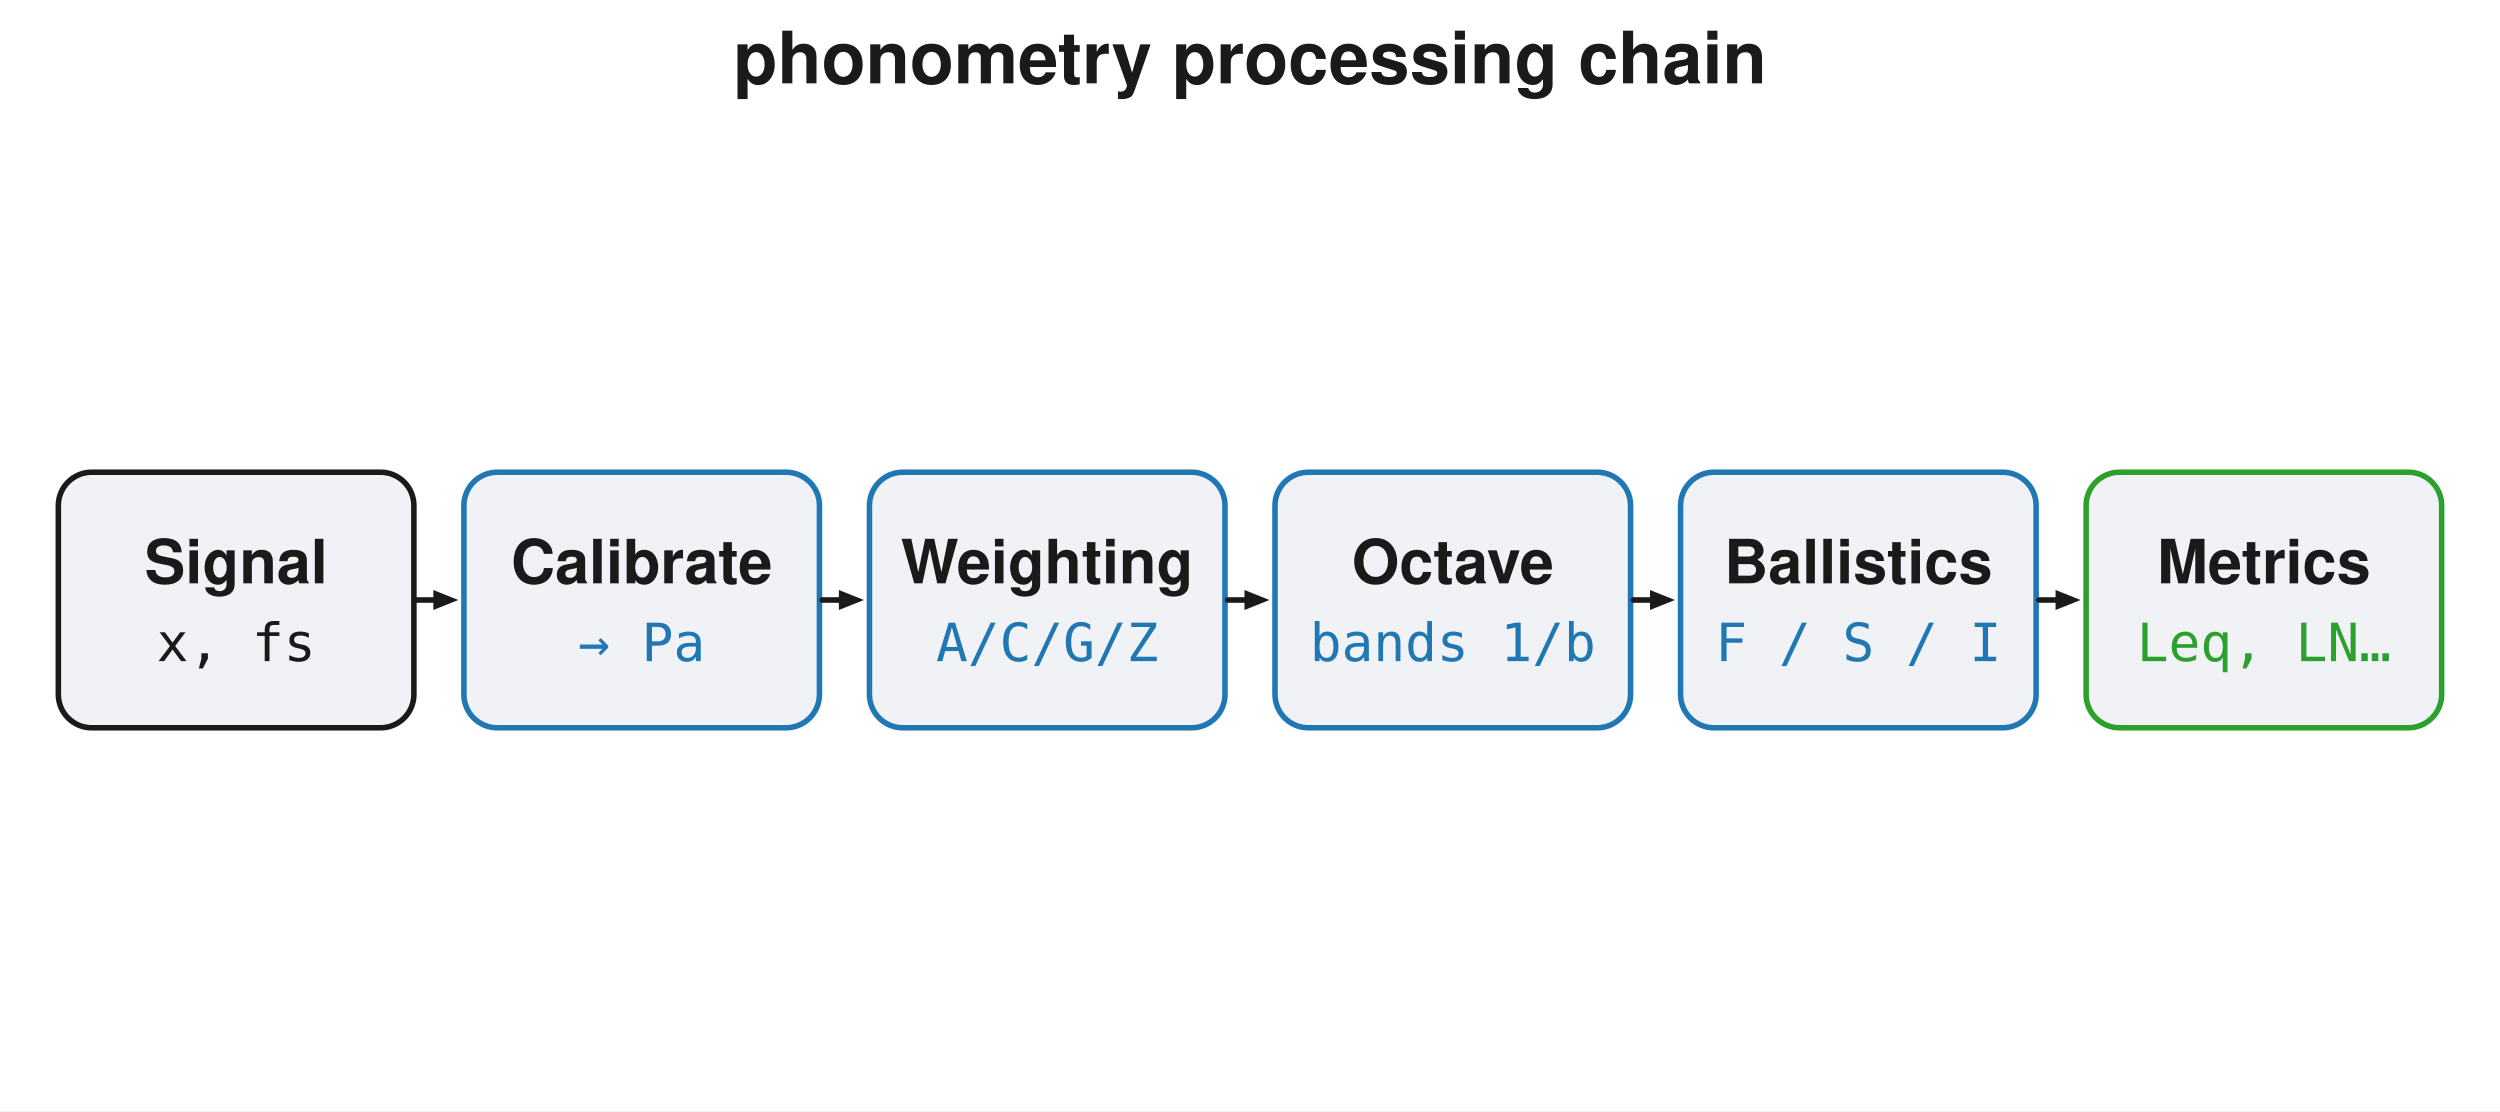
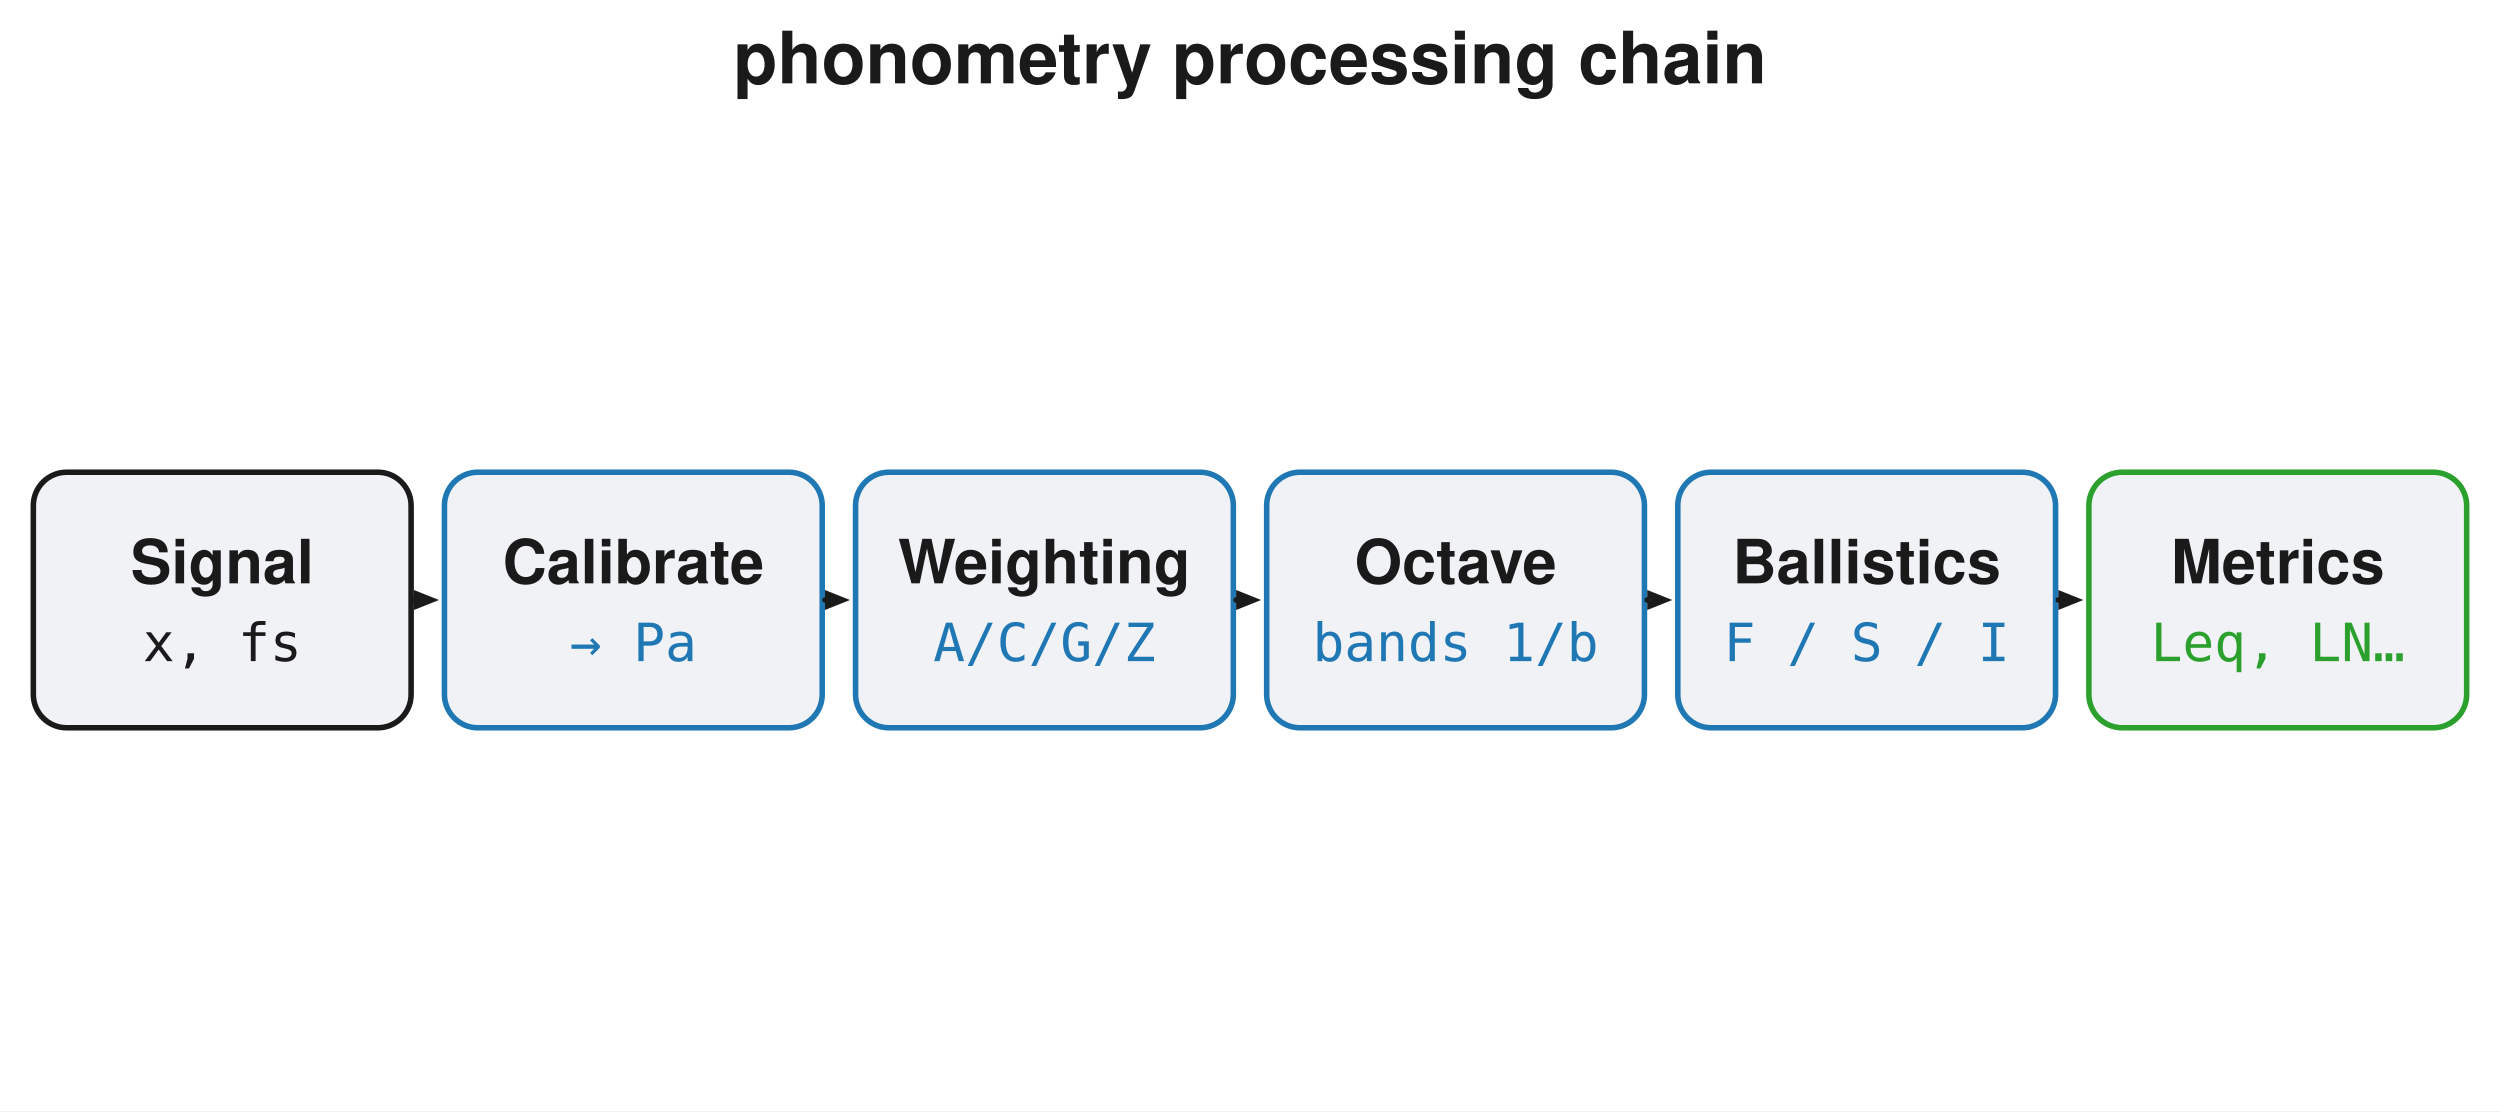
<svg xmlns="http://www.w3.org/2000/svg" width="900" height="400" viewBox="0 0 900 400">
  <rect width="900" height="400" fill="#ffffff" />
  <text x="450.0" y="30" font-family="Segoe UI, Helvetica, Arial, sans-serif" font-size="26" font-weight="600" fill="#1a1a1a" text-anchor="middle">phonometry processing chain</text>
-   <rect x="21.0" y="170.0" width="128.0" height="92.0" rx="12" fill="#f0f2f5" stroke="#1a1a1a" stroke-width="2" />
-   <text x="85.0" y="210.0" font-family="Segoe UI, Helvetica, Arial, sans-serif" font-size="22" fill="#1a1a1a" text-anchor="middle" font-weight="600">Signal</text>
-   <text x="85.0" y="238.0" font-family="Consolas, Menlo, monospace" font-size="19" fill="#1a1a1a" text-anchor="middle">x, fs</text>
-   <line x1="150.0" y1="216.0" x2="156.0" y2="216.0" stroke="#1a1a1a" stroke-width="2" stroke-linecap="round" />
-   <path d="M 165.0 216.0 L 156.0 219.6 L 156.0 212.4 Z" fill="#1a1a1a" stroke="none" stroke-width="1.5" stroke-linejoin="round" />
-   <rect x="167.0" y="170.0" width="128.0" height="92.0" rx="12" fill="#f0f2f5" stroke="#1f77b4" stroke-width="2" />
-   <text x="231.0" y="210.0" font-family="Segoe UI, Helvetica, Arial, sans-serif" font-size="22" fill="#1a1a1a" text-anchor="middle" font-weight="600">Calibrate</text>
-   <text x="231.0" y="238.0" font-family="Consolas, Menlo, monospace" font-size="19" fill="#1f77b4" text-anchor="middle">→ Pa</text>
-   <line x1="296.0" y1="216.0" x2="302.0" y2="216.0" stroke="#1a1a1a" stroke-width="2" stroke-linecap="round" />
-   <path d="M 311.0 216.0 L 302.0 219.6 L 302.0 212.4 Z" fill="#1a1a1a" stroke="none" stroke-width="1.5" stroke-linejoin="round" />
-   <rect x="313.0" y="170.0" width="128.0" height="92.0" rx="12" fill="#f0f2f5" stroke="#1f77b4" stroke-width="2" />
-   <text x="377.0" y="210.0" font-family="Segoe UI, Helvetica, Arial, sans-serif" font-size="22" fill="#1a1a1a" text-anchor="middle" font-weight="600">Weighting</text>
-   <text x="377.0" y="238.0" font-family="Consolas, Menlo, monospace" font-size="19" fill="#1f77b4" text-anchor="middle">A/C/G/Z</text>
-   <line x1="442.0" y1="216.0" x2="448.0" y2="216.0" stroke="#1a1a1a" stroke-width="2" stroke-linecap="round" />
-   <path d="M 457.0 216.0 L 448.0 219.6 L 448.0 212.4 Z" fill="#1a1a1a" stroke="none" stroke-width="1.5" stroke-linejoin="round" />
-   <rect x="459.0" y="170.0" width="128.0" height="92.0" rx="12" fill="#f0f2f5" stroke="#1f77b4" stroke-width="2" />
-   <text x="523.0" y="210.0" font-family="Segoe UI, Helvetica, Arial, sans-serif" font-size="22" fill="#1a1a1a" text-anchor="middle" font-weight="600">Octave</text>
-   <text x="523.0" y="238.0" font-family="Consolas, Menlo, monospace" font-size="19" fill="#1f77b4" text-anchor="middle">bands 1/b</text>
-   <line x1="588.0" y1="216.0" x2="594.0" y2="216.0" stroke="#1a1a1a" stroke-width="2" stroke-linecap="round" />
-   <path d="M 603.0 216.0 L 594.0 219.6 L 594.0 212.4 Z" fill="#1a1a1a" stroke="none" stroke-width="1.5" stroke-linejoin="round" />
-   <rect x="605.0" y="170.0" width="128.0" height="92.0" rx="12" fill="#f0f2f5" stroke="#1f77b4" stroke-width="2" />
-   <text x="669.0" y="210.0" font-family="Segoe UI, Helvetica, Arial, sans-serif" font-size="22" fill="#1a1a1a" text-anchor="middle" font-weight="600">Ballistics</text>
-   <text x="669.0" y="238.0" font-family="Consolas, Menlo, monospace" font-size="19" fill="#1f77b4" text-anchor="middle">F / S / I</text>
-   <line x1="734.0" y1="216.0" x2="740.0" y2="216.0" stroke="#1a1a1a" stroke-width="2" stroke-linecap="round" />
-   <path d="M 749.0 216.0 L 740.0 219.6 L 740.0 212.4 Z" fill="#1a1a1a" stroke="none" stroke-width="1.5" stroke-linejoin="round" />
-   <rect x="751.0" y="170.0" width="128.0" height="92.0" rx="12" fill="#f0f2f5" stroke="#2ca02c" stroke-width="2" />
-   <text x="815.0" y="210.0" font-family="Segoe UI, Helvetica, Arial, sans-serif" font-size="22" fill="#1a1a1a" text-anchor="middle" font-weight="600">Metrics</text>
-   <text x="815.0" y="238.0" font-family="Consolas, Menlo, monospace" font-size="19" fill="#2ca02c" text-anchor="middle">Leq, LN…</text>
+   <rect x="12.0" y="170.0" width="136.0" height="92.0" rx="12" fill="#f0f2f5" stroke="#1a1a1a" stroke-width="2" />
+   <text x="80.0" y="210.0" font-family="Segoe UI, Helvetica, Arial, sans-serif" font-size="22" fill="#1a1a1a" text-anchor="middle" font-weight="600">Signal</text>
+   <text x="80.0" y="238.0" font-family="Consolas, Menlo, monospace" font-size="19" fill="#1a1a1a" text-anchor="middle">x, fs</text>
+   <line x1="149.0" y1="216.0" x2="149.0" y2="216.0" stroke="#1a1a1a" stroke-width="2" stroke-linecap="round" />
+   <path d="M 158.0 216.0 L 149.0 219.6 L 149.0 212.4 Z" fill="#1a1a1a" stroke="none" stroke-width="1.5" stroke-linejoin="round" />
+   <rect x="160.0" y="170.0" width="136.0" height="92.0" rx="12" fill="#f0f2f5" stroke="#1f77b4" stroke-width="2" />
+   <text x="228.0" y="210.0" font-family="Segoe UI, Helvetica, Arial, sans-serif" font-size="22" fill="#1a1a1a" text-anchor="middle" font-weight="600">Calibrate</text>
+   <text x="228.0" y="238.0" font-family="Consolas, Menlo, monospace" font-size="19" fill="#1f77b4" text-anchor="middle">→ Pa</text>
+   <line x1="297.0" y1="216.0" x2="297.0" y2="216.0" stroke="#1a1a1a" stroke-width="2" stroke-linecap="round" />
+   <path d="M 306.0 216.0 L 297.0 219.6 L 297.0 212.4 Z" fill="#1a1a1a" stroke="none" stroke-width="1.5" stroke-linejoin="round" />
+   <rect x="308.0" y="170.0" width="136.0" height="92.0" rx="12" fill="#f0f2f5" stroke="#1f77b4" stroke-width="2" />
+   <text x="376.0" y="210.0" font-family="Segoe UI, Helvetica, Arial, sans-serif" font-size="22" fill="#1a1a1a" text-anchor="middle" font-weight="600">Weighting</text>
+   <text x="376.0" y="238.0" font-family="Consolas, Menlo, monospace" font-size="19" fill="#1f77b4" text-anchor="middle">A/C/G/Z</text>
+   <line x1="445.0" y1="216.0" x2="445.0" y2="216.0" stroke="#1a1a1a" stroke-width="2" stroke-linecap="round" />
+   <path d="M 454.0 216.0 L 445.0 219.6 L 445.0 212.4 Z" fill="#1a1a1a" stroke="none" stroke-width="1.5" stroke-linejoin="round" />
+   <rect x="456.0" y="170.0" width="136.0" height="92.0" rx="12" fill="#f0f2f5" stroke="#1f77b4" stroke-width="2" />
+   <text x="524.0" y="210.0" font-family="Segoe UI, Helvetica, Arial, sans-serif" font-size="22" fill="#1a1a1a" text-anchor="middle" font-weight="600">Octave</text>
+   <text x="524.0" y="238.0" font-family="Consolas, Menlo, monospace" font-size="19" fill="#1f77b4" text-anchor="middle">bands 1/b</text>
+   <line x1="593.0" y1="216.0" x2="593.0" y2="216.0" stroke="#1a1a1a" stroke-width="2" stroke-linecap="round" />
+   <path d="M 602.0 216.0 L 593.0 219.6 L 593.0 212.4 Z" fill="#1a1a1a" stroke="none" stroke-width="1.5" stroke-linejoin="round" />
+   <rect x="604.0" y="170.0" width="136.0" height="92.0" rx="12" fill="#f0f2f5" stroke="#1f77b4" stroke-width="2" />
+   <text x="672.0" y="210.0" font-family="Segoe UI, Helvetica, Arial, sans-serif" font-size="22" fill="#1a1a1a" text-anchor="middle" font-weight="600">Ballistics</text>
+   <text x="672.0" y="238.0" font-family="Consolas, Menlo, monospace" font-size="19" fill="#1f77b4" text-anchor="middle">F / S / I</text>
+   <line x1="741.0" y1="216.0" x2="741.0" y2="216.0" stroke="#1a1a1a" stroke-width="2" stroke-linecap="round" />
+   <path d="M 750.0 216.0 L 741.0 219.6 L 741.0 212.4 Z" fill="#1a1a1a" stroke="none" stroke-width="1.5" stroke-linejoin="round" />
+   <rect x="752.0" y="170.0" width="136.0" height="92.0" rx="12" fill="#f0f2f5" stroke="#2ca02c" stroke-width="2" />
+   <text x="820.0" y="210.0" font-family="Segoe UI, Helvetica, Arial, sans-serif" font-size="22" fill="#1a1a1a" text-anchor="middle" font-weight="600">Metrics</text>
+   <text x="820.0" y="238.0" font-family="Consolas, Menlo, monospace" font-size="19" fill="#2ca02c" text-anchor="middle">Leq, LN…</text>
</svg>
